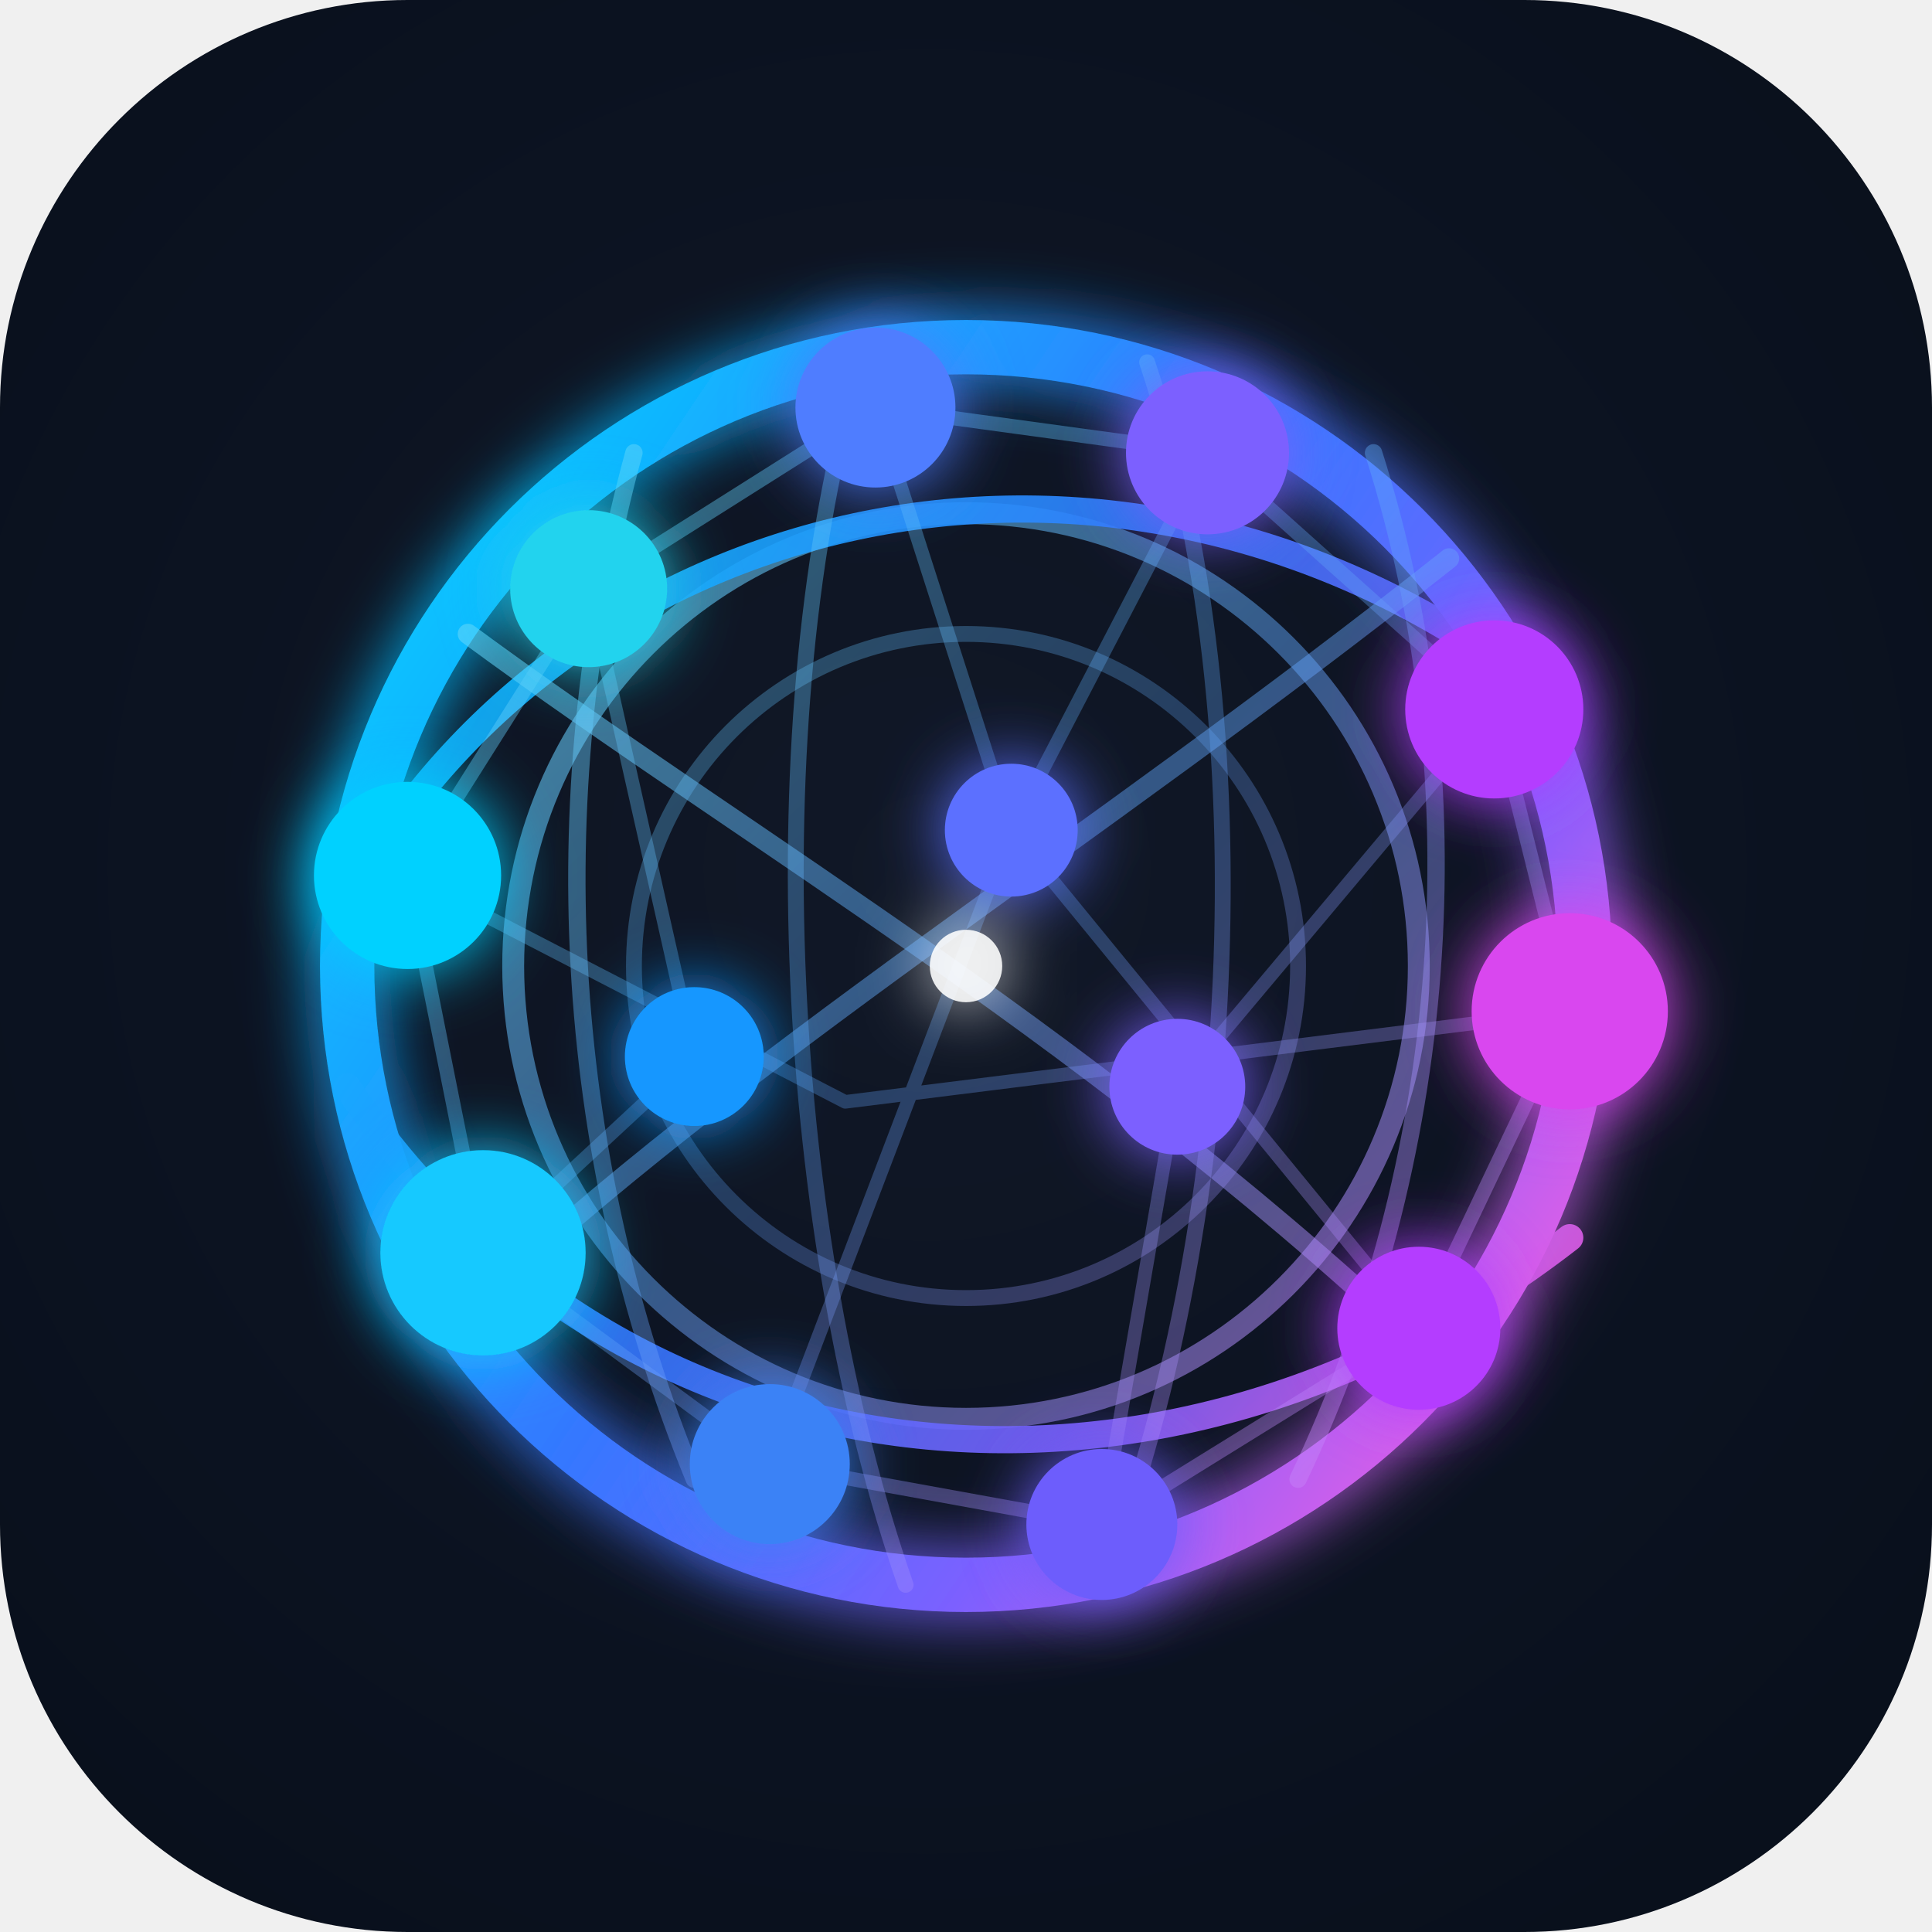
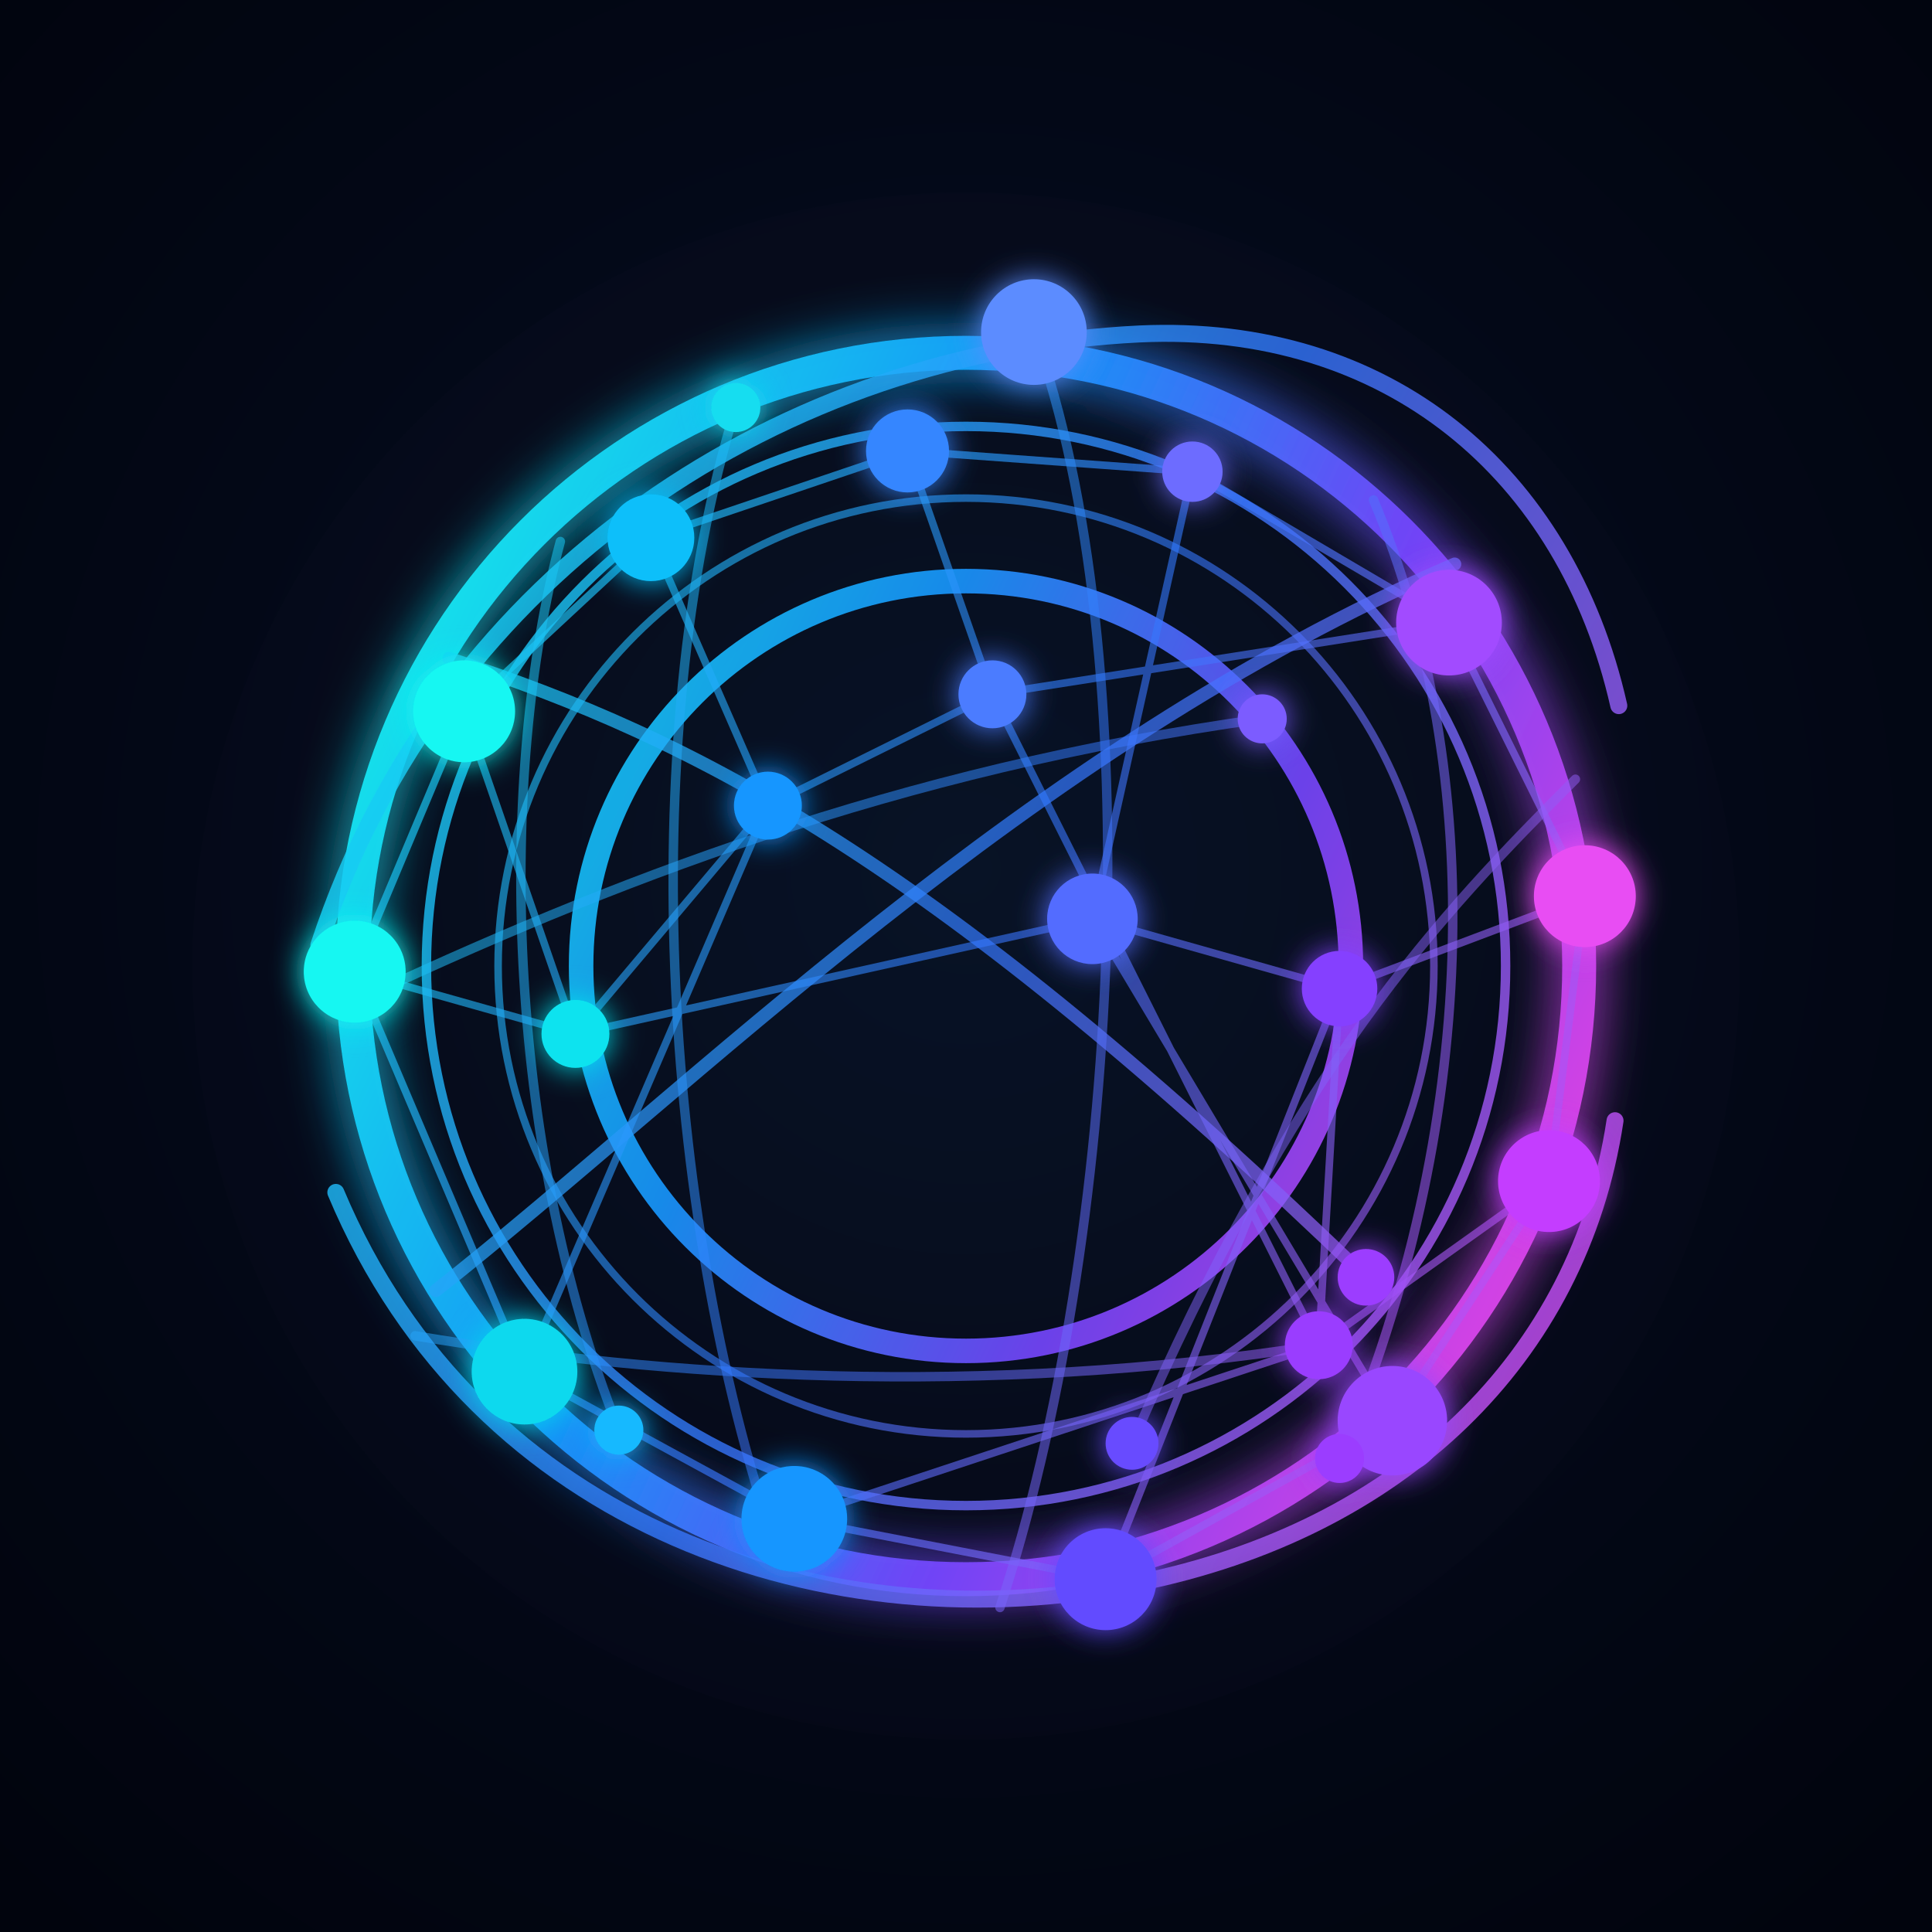
- <svg xmlns="http://www.w3.org/2000/svg" viewBox="0 0 128 128" role="img" aria-label="Ovivo automation O mark">
+ <svg xmlns="http://www.w3.org/2000/svg" viewBox="0 0 1024 1024" role="img" aria-label="Ovivo network O logo">
  <defs>
-     <radialGradient id="bg" cx="48%" cy="45%" r="74%">
-       <stop offset="0" stop-color="#111827" />
-       <stop offset="0.62" stop-color="#0b1220" />
-       <stop offset="1" stop-color="#080f1a" />
+     <radialGradient id="bg" cx="50%" cy="45%" r="72%">
+       <stop offset="0" stop-color="#071326" />
+       <stop offset="0.55" stop-color="#030817" />
+       <stop offset="1" stop-color="#01040d" />
    </radialGradient>
-     <linearGradient id="brand" x1="21" y1="35" x2="107" y2="93" gradientUnits="userSpaceOnUse">
-       <stop stop-color="#00d1ff" />
-       <stop offset="0.46" stop-color="#3478ff" />
-       <stop offset="0.72" stop-color="#7b61ff" />
-       <stop offset="1" stop-color="#ff5ce0" />
+     <linearGradient id="brand" x1="165" y1="350" x2="855" y2="670" gradientUnits="userSpaceOnUse">
+       <stop stop-color="#13f7f2" />
+       <stop offset="0.38" stop-color="#1798ff" />
+       <stop offset="0.66" stop-color="#7547ff" />
+       <stop offset="1" stop-color="#f143e8" />
    </linearGradient>
-     <linearGradient id="soft" x1="27" y1="26" x2="101" y2="102" gradientUnits="userSpaceOnUse">
-       <stop stop-color="#67e8f9" stop-opacity="0.78" />
-       <stop offset="0.5" stop-color="#60a5fa" stop-opacity="0.58" />
-       <stop offset="1" stop-color="#e879f9" stop-opacity="0.7" />
+     <linearGradient id="line" x1="140" y1="320" x2="880" y2="720" gradientUnits="userSpaceOnUse">
+       <stop stop-color="#0ee7ef" stop-opacity="0.96" />
+       <stop offset="0.5" stop-color="#3478ff" stop-opacity="0.9" />
+       <stop offset="1" stop-color="#d946ef" stop-opacity="0.95" />
    </linearGradient>
-     <filter id="glow" x="-25%" y="-25%" width="150%" height="150%">
-       <feGaussianBlur stdDeviation="2.2" result="blur" />
+     <filter id="glow" x="-30%" y="-30%" width="160%" height="160%">
+       <feGaussianBlur stdDeviation="8" result="blur" />
+       <feMerge>
+         <feMergeNode in="blur" />
+         <feMergeNode in="SourceGraphic" />
+       </feMerge>
+     </filter>
+     <filter id="softGlow" x="-40%" y="-40%" width="180%" height="180%">
+       <feGaussianBlur stdDeviation="14" result="blur" />
      <feMerge>
        <feMergeNode in="blur" />
        <feMergeNode in="SourceGraphic" />
      </feMerge>
    </filter>
  </defs>
-   <rect width="128" height="128" rx="27" fill="url(#bg)" />
+   <rect width="1024" height="1024" fill="url(#bg)" />
+   <circle cx="512" cy="512" r="410" fill="#111827" opacity="0.1" />
+   <circle cx="512" cy="512" r="318" fill="none" stroke="#1e293b" stroke-width="2" opacity="0.34" />
  <g fill="none" stroke-linecap="round" stroke-linejoin="round">
-     <circle cx="64" cy="64" r="41" stroke="url(#brand)" stroke-width="3.6" filter="url(#glow)" />
-     <circle cx="64" cy="64" r="30" stroke="url(#soft)" stroke-width="1.45" opacity="0.82" />
-     <circle cx="64" cy="64" r="22" stroke="url(#soft)" stroke-width="1.05" opacity="0.48" />
-     <path d="M24 58C39 33 74 25 101 45" stroke="url(#brand)" stroke-width="1.8" opacity="0.9" />
-     <path d="M23 72C41 99 77 103 104 82" stroke="url(#brand)" stroke-width="1.8" opacity="0.9" />
-     <path d="M31 42C50 56 73 69 96 91" stroke="url(#soft)" stroke-width="1.35" opacity="0.78" />
-     <path d="M31 87C49 70 72 56 96 37" stroke="url(#soft)" stroke-width="1.35" opacity="0.78" />
-     <path d="M42 30C36 52 37 76 46 98" stroke="url(#soft)" stroke-width="1.15" opacity="0.66" />
-     <path d="M57 24C50 48 52 82 60 105" stroke="url(#soft)" stroke-width="1.05" opacity="0.55" />
-     <path d="M76 24C84 48 82 82 73 105" stroke="url(#soft)" stroke-width="1.05" opacity="0.55" />
-     <path d="M91 30C98 52 96 77 86 98" stroke="url(#soft)" stroke-width="1.15" opacity="0.66" />
-     <path d="M27 58L39 39L58 27L80 30L99 47L104 67L94 88L73 101L51 97L32 83Z" stroke="url(#soft)" stroke-width="0.95" opacity="0.58" />
-     <path d="M39 39L46 70L32 83M58 27L67 55L94 88M80 30L67 55L51 97M99 47L78 72L73 101M27 58L56 73L104 67" stroke="url(#soft)" stroke-width="0.9" opacity="0.52" />
+     <circle cx="512" cy="512" r="325" stroke="url(#brand)" stroke-width="18" opacity="0.96" filter="url(#softGlow)" />
+     <circle cx="512" cy="512" r="204" stroke="url(#brand)" stroke-width="13" opacity="0.9" />
+     <circle cx="512" cy="512" r="286" stroke="url(#line)" stroke-width="5" opacity="0.86" />
+     <circle cx="512" cy="512" r="248" stroke="url(#line)" stroke-width="4" opacity="0.66" />
+     <path d="M169 501C235 300 418 186 604 177C735 171 830 250 858 374" stroke="url(#line)" stroke-width="9" opacity="0.88" />
+     <path d="M178 632C253 811 441 872 603 839C742 811 837 720 856 594" stroke="url(#line)" stroke-width="9" opacity="0.88" />
+     <path d="M238 349C370 392 496 457 724 677" stroke="url(#line)" stroke-width="7" opacity="0.78" />
+     <path d="M231 684C367 577 544 397 771 299" stroke="url(#line)" stroke-width="7" opacity="0.78" />
+     <path d="M297 287C264 410 267 604 328 758" stroke="url(#line)" stroke-width="5" opacity="0.58" />
+     <path d="M390 216C335 394 352 654 414 828" stroke="url(#line)" stroke-width="5" opacity="0.58" />
+     <path d="M548 176C610 348 594 658 530 852" stroke="url(#line)" stroke-width="5" opacity="0.58" />
+     <path d="M728 265C789 410 784 598 710 773" stroke="url(#line)" stroke-width="5" opacity="0.6" />
+     <path d="M835 413C763 485 686 566 600 765" stroke="url(#line)" stroke-width="5" opacity="0.55" />
+     <path d="M186 532C322 468 475 408 669 381" stroke="url(#line)" stroke-width="5" opacity="0.58" />
+     <path d="M220 708C352 730 520 741 699 713" stroke="url(#line)" stroke-width="5" opacity="0.58" />
+     <path d="M188 515L246 377L345 285L481 239L632 250L768 330L840 475L821 626L738 753L586 837L421 805L278 727Z" stroke="url(#line)" stroke-width="4" opacity="0.72" />
+     <path d="M246 377L305 548L188 515M345 285L407 427L278 727M481 239L526 368L768 330M632 250L579 487L738 753M840 475L710 524L586 837M821 626L699 713L421 805M305 548L579 487L710 524L699 713L526 368L407 427L305 548" stroke="url(#line)" stroke-width="4" opacity="0.66" />
  </g>
  <g filter="url(#glow)">
-     <circle cx="27" cy="58" r="6.2" fill="#00d1ff" />
-     <circle cx="32" cy="83" r="6.8" fill="#16c9ff" />
-     <circle cx="39" cy="39" r="5.2" fill="#22d3ee" />
-     <circle cx="46" cy="70" r="4.6" fill="#1597ff" />
-     <circle cx="51" cy="97" r="5.3" fill="#3b82f6" />
-     <circle cx="58" cy="27" r="5.3" fill="#4f7dff" />
-     <circle cx="67" cy="55" r="4.4" fill="#5b6fff" />
-     <circle cx="73" cy="101" r="5" fill="#6d5dfc" />
-     <circle cx="78" cy="72" r="4.5" fill="#7b61ff" />
-     <circle cx="80" cy="30" r="5.4" fill="#7b61ff" />
-     <circle cx="94" cy="88" r="5.4" fill="#b43cff" />
-     <circle cx="99" cy="47" r="5.9" fill="#b43cff" />
-     <circle cx="104" cy="67" r="6.5" fill="#d946ef" />
-     <circle cx="64" cy="64" r="2.4" fill="#ffffff" opacity="0.88" />
+     <circle cx="548" cy="176" r="28" fill="#5b8cff" />
+     <circle cx="768" cy="330" r="28" fill="#a24cff" />
+     <circle cx="840" cy="475" r="27" fill="#e84df3" />
+     <circle cx="821" cy="626" r="27" fill="#c43cff" />
+     <circle cx="738" cy="753" r="29" fill="#9947ff" />
+     <circle cx="586" cy="837" r="27" fill="#624cff" />
+     <circle cx="421" cy="805" r="28" fill="#1896ff" />
+     <circle cx="278" cy="727" r="28" fill="#11d9ee" />
+     <circle cx="188" cy="515" r="27" fill="#13f7f2" />
+     <circle cx="246" cy="377" r="27" fill="#13f7f2" />
+     <circle cx="345" cy="285" r="23" fill="#0dbffa" />
+     <circle cx="481" cy="239" r="22" fill="#3486ff" />
+     <circle cx="632" cy="250" r="16" fill="#6d6cff" />
+     <circle cx="305" cy="548" r="18" fill="#0fe3ef" />
+     <circle cx="407" cy="427" r="18" fill="#1896ff" />
+     <circle cx="526" cy="368" r="18" fill="#4b7cff" />
+     <circle cx="579" cy="487" r="24" fill="#536cff" />
+     <circle cx="710" cy="524" r="20" fill="#853fff" />
+     <circle cx="699" cy="713" r="18" fill="#9a3dff" />
+     <circle cx="600" cy="765" r="14" fill="#684cff" />
+     <circle cx="669" cy="381" r="13" fill="#7c5cff" />
+     <circle cx="724" cy="677" r="15" fill="#9c3cff" />
+     <circle cx="328" cy="758" r="13" fill="#18b9ff" />
+     <circle cx="390" cy="216" r="13" fill="#15ddf0" />
+     <circle cx="710" cy="773" r="13" fill="#9b3cff" />
  </g>
</svg>
